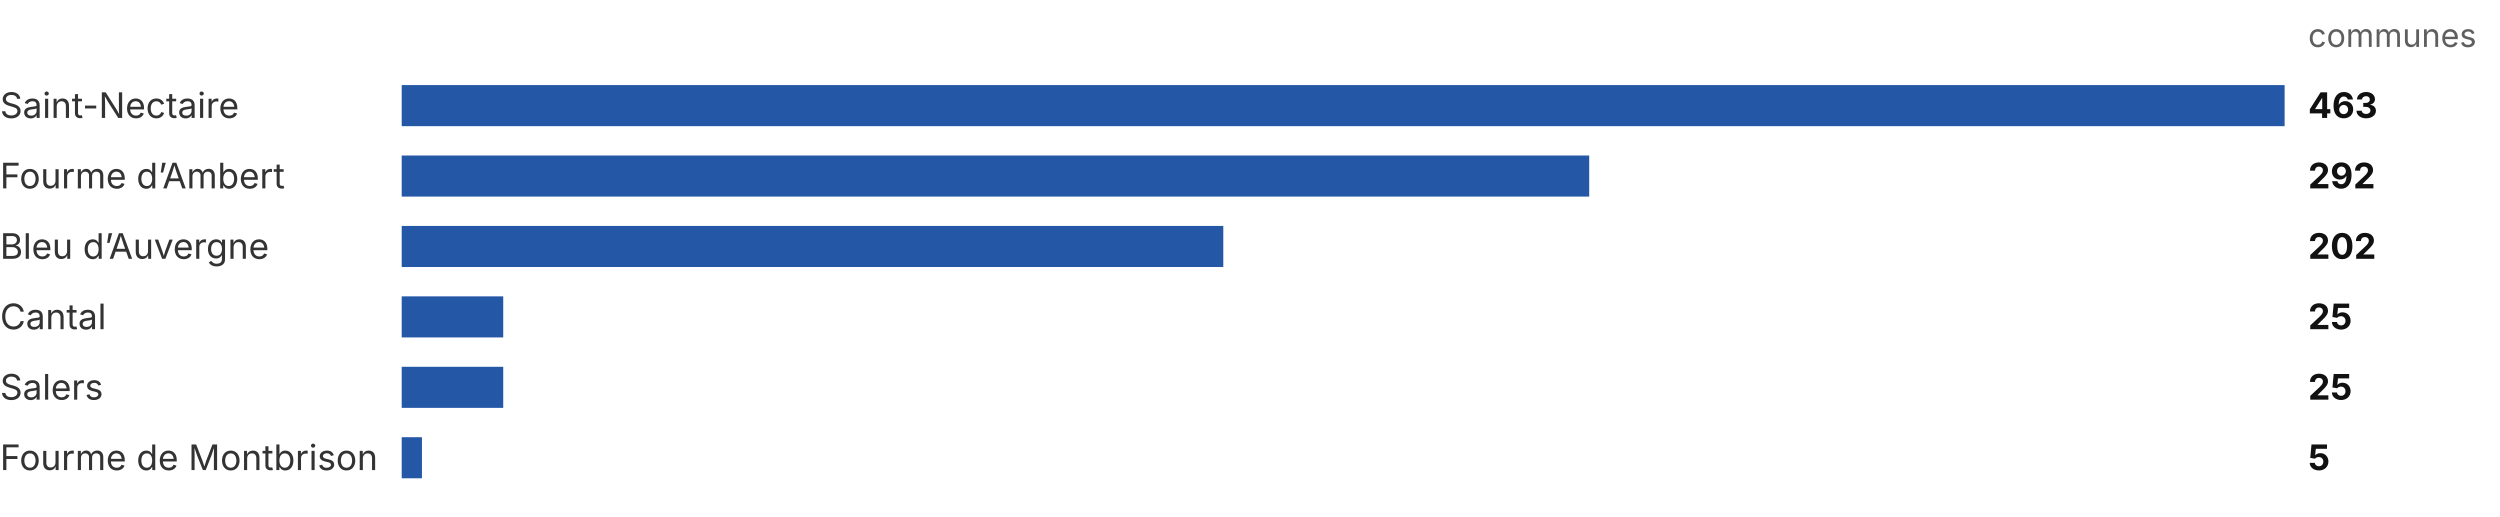
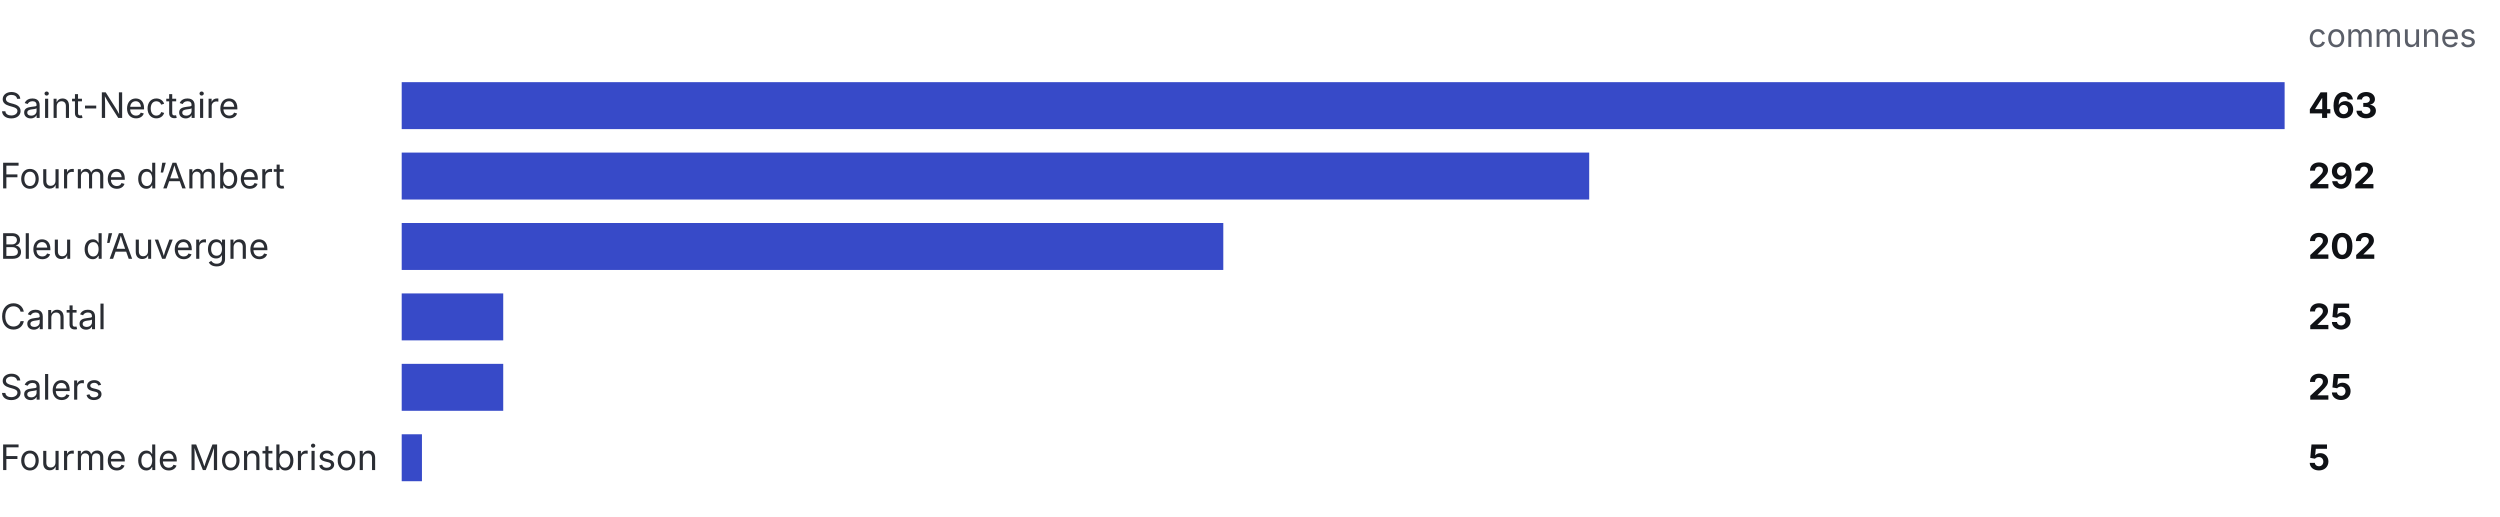
<svg xmlns="http://www.w3.org/2000/svg" role="img" aria-label="Combien de communes du Puy-de-Dôme compte chaque AOP fromagère. Affinage compris, l’aire du Saint-Nectaire couvre les 463 communes du département ; celle de la Fourme d’Ambert, 292." width="852" height="176" viewBox="0 0 852 176" font-family="&quot;Inter&quot;, ui-sans-serif, system-ui, -apple-system, &quot;Segoe UI&quot;, Helvetica, Arial, sans-serif">
-   <text x="786.6" y="16" font-size="11" fill="#5F5F5F" data-fit="57.4">communes</text>
-   <text x="0" y="40.2" font-size="12" fill="#333333" data-fit="128.9">Saint-Nectaire</text>
-   <rect x="136.9" y="29" width="641.7" height="14" fill="#2457A6" />
-   <text x="786.6" y="40.2" font-size="12" font-weight="700" fill="#111111" data-fit="57.4" style="font-variant-numeric:tabular-nums">463</text>
-   <text x="0" y="64.2" font-size="12" fill="#333333" data-fit="128.9">Fourme d’Ambert</text>
-   <rect x="136.9" y="53" width="404.7" height="14" fill="#2457A6" />
-   <text x="786.6" y="64.2" font-size="12" font-weight="700" fill="#111111" data-fit="57.4" style="font-variant-numeric:tabular-nums">292</text>
-   <text x="0" y="88.2" font-size="12" fill="#333333" data-fit="128.9">Bleu d’Auvergne</text>
-   <rect x="136.9" y="77" width="280" height="14" fill="#2457A6" />
-   <text x="786.6" y="88.2" font-size="12" font-weight="700" fill="#111111" data-fit="57.4" style="font-variant-numeric:tabular-nums">202</text>
-   <text x="0" y="112.2" font-size="12" fill="#333333" data-fit="128.9">Cantal</text>
-   <rect x="136.9" y="101" width="34.6" height="14" fill="#2457A6" />
-   <text x="786.6" y="112.2" font-size="12" font-weight="700" fill="#111111" data-fit="57.4" style="font-variant-numeric:tabular-nums">25</text>
-   <text x="0" y="136.2" font-size="12" fill="#333333" data-fit="128.9">Salers</text>
-   <rect x="136.9" y="125" width="34.6" height="14" fill="#2457A6" />
-   <text x="786.6" y="136.2" font-size="12" font-weight="700" fill="#111111" data-fit="57.4" style="font-variant-numeric:tabular-nums">25</text>
-   <text x="0" y="160.2" font-size="12" fill="#333333" data-fit="128.9">Fourme de Montbrison</text>
-   <rect x="136.9" y="149" width="6.9" height="14" fill="#2457A6" />
-   <text x="786.6" y="160.2" font-size="12" font-weight="700" fill="#111111" data-fit="57.4" style="font-variant-numeric:tabular-nums">5</text>
+   <text x="786.6" y="16" font-size="11" fill="#5A5E68" data-fit="57.4">communes</text>
+   <text x="0" y="40.2" font-size="12" fill="#2A2D33" data-fit="128.9">Saint-Nectaire</text>
+   <rect x="136.9" y="28" width="641.7" height="16" fill="#374AC8" />
+   <text x="786.6" y="40.2" font-size="12" font-weight="700" fill="#0F1115" data-fit="57.4">463</text>
+   <text x="0" y="64.2" font-size="12" fill="#2A2D33" data-fit="128.9">Fourme d’Ambert</text>
+   <rect x="136.9" y="52" width="404.7" height="16" fill="#374AC8" />
+   <text x="786.6" y="64.2" font-size="12" font-weight="700" fill="#0F1115" data-fit="57.4">292</text>
+   <text x="0" y="88.2" font-size="12" fill="#2A2D33" data-fit="128.9">Bleu d’Auvergne</text>
+   <rect x="136.9" y="76" width="280" height="16" fill="#374AC8" />
+   <text x="786.6" y="88.2" font-size="12" font-weight="700" fill="#0F1115" data-fit="57.4">202</text>
+   <text x="0" y="112.2" font-size="12" fill="#2A2D33" data-fit="128.9">Cantal</text>
+   <rect x="136.9" y="100" width="34.6" height="16" fill="#374AC8" />
+   <text x="786.6" y="112.2" font-size="12" font-weight="700" fill="#0F1115" data-fit="57.4">25</text>
+   <text x="0" y="136.2" font-size="12" fill="#2A2D33" data-fit="128.9">Salers</text>
+   <rect x="136.9" y="124" width="34.6" height="16" fill="#374AC8" />
+   <text x="786.6" y="136.2" font-size="12" font-weight="700" fill="#0F1115" data-fit="57.4">25</text>
+   <text x="0" y="160.2" font-size="12" fill="#2A2D33" data-fit="128.9">Fourme de Montbrison</text>
+   <rect x="136.9" y="148" width="6.9" height="16" fill="#374AC8" />
+   <text x="786.6" y="160.2" font-size="12" font-weight="700" fill="#0F1115" data-fit="57.4">5</text>
</svg>
